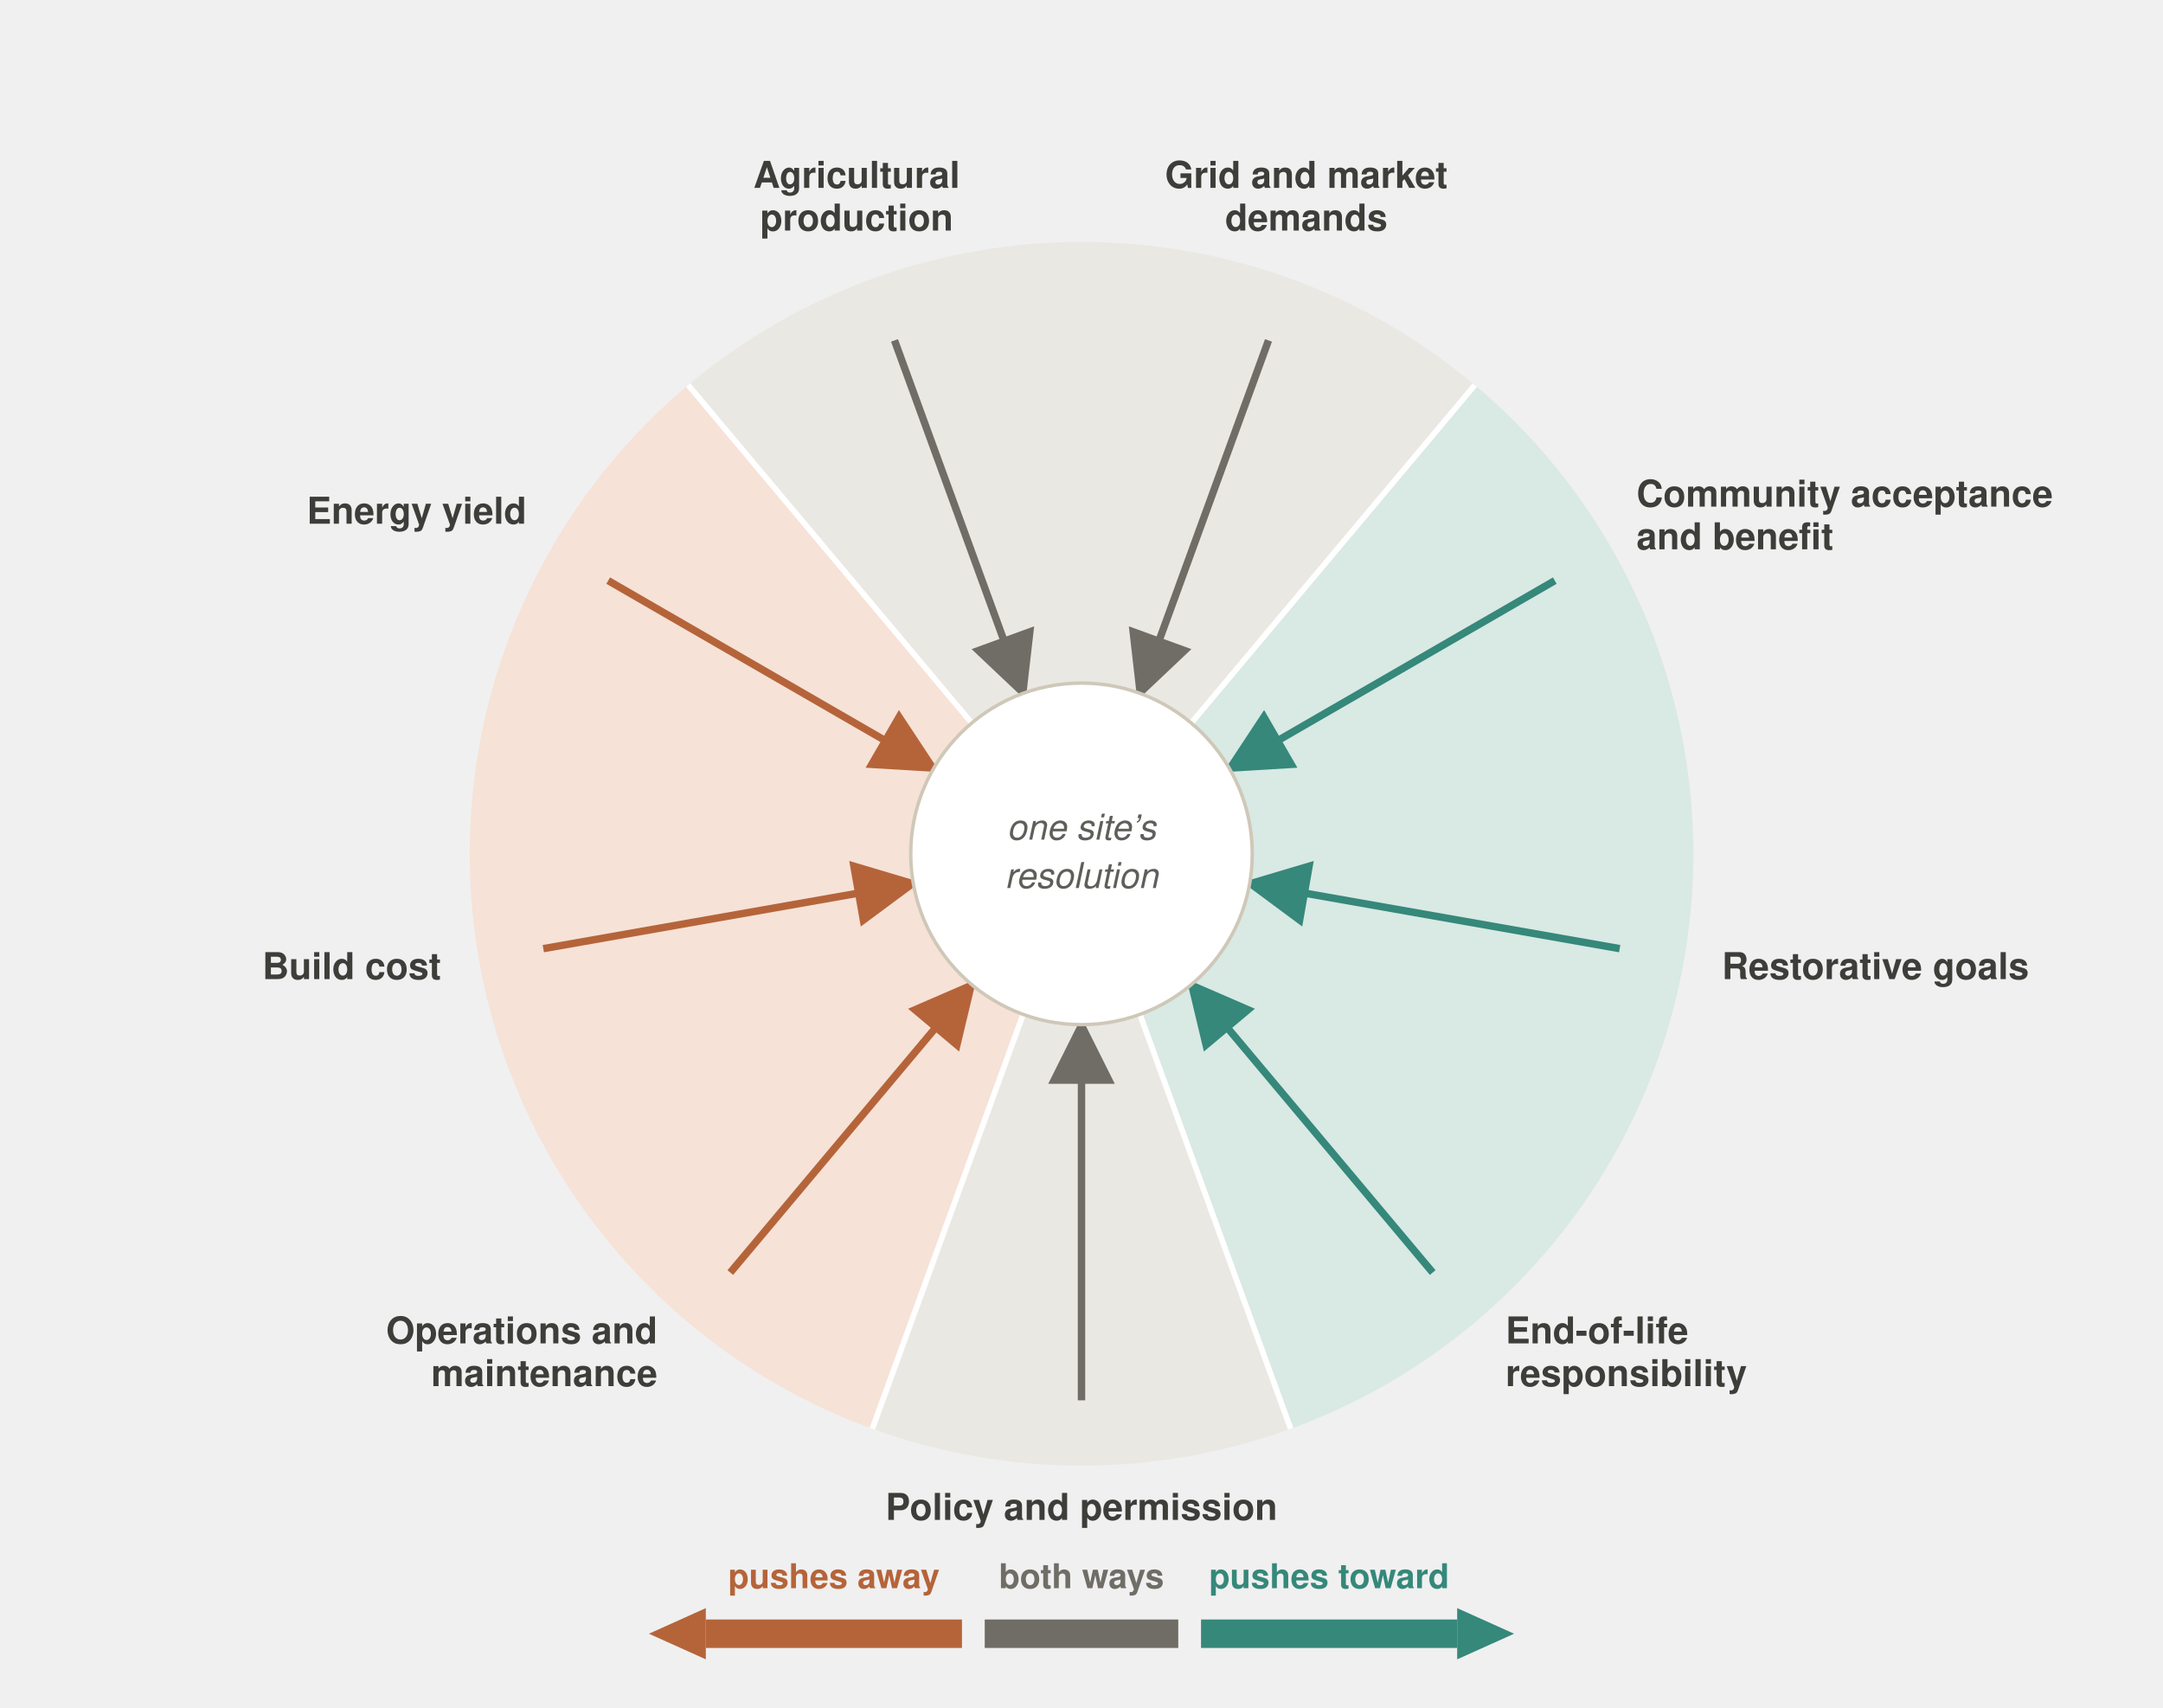
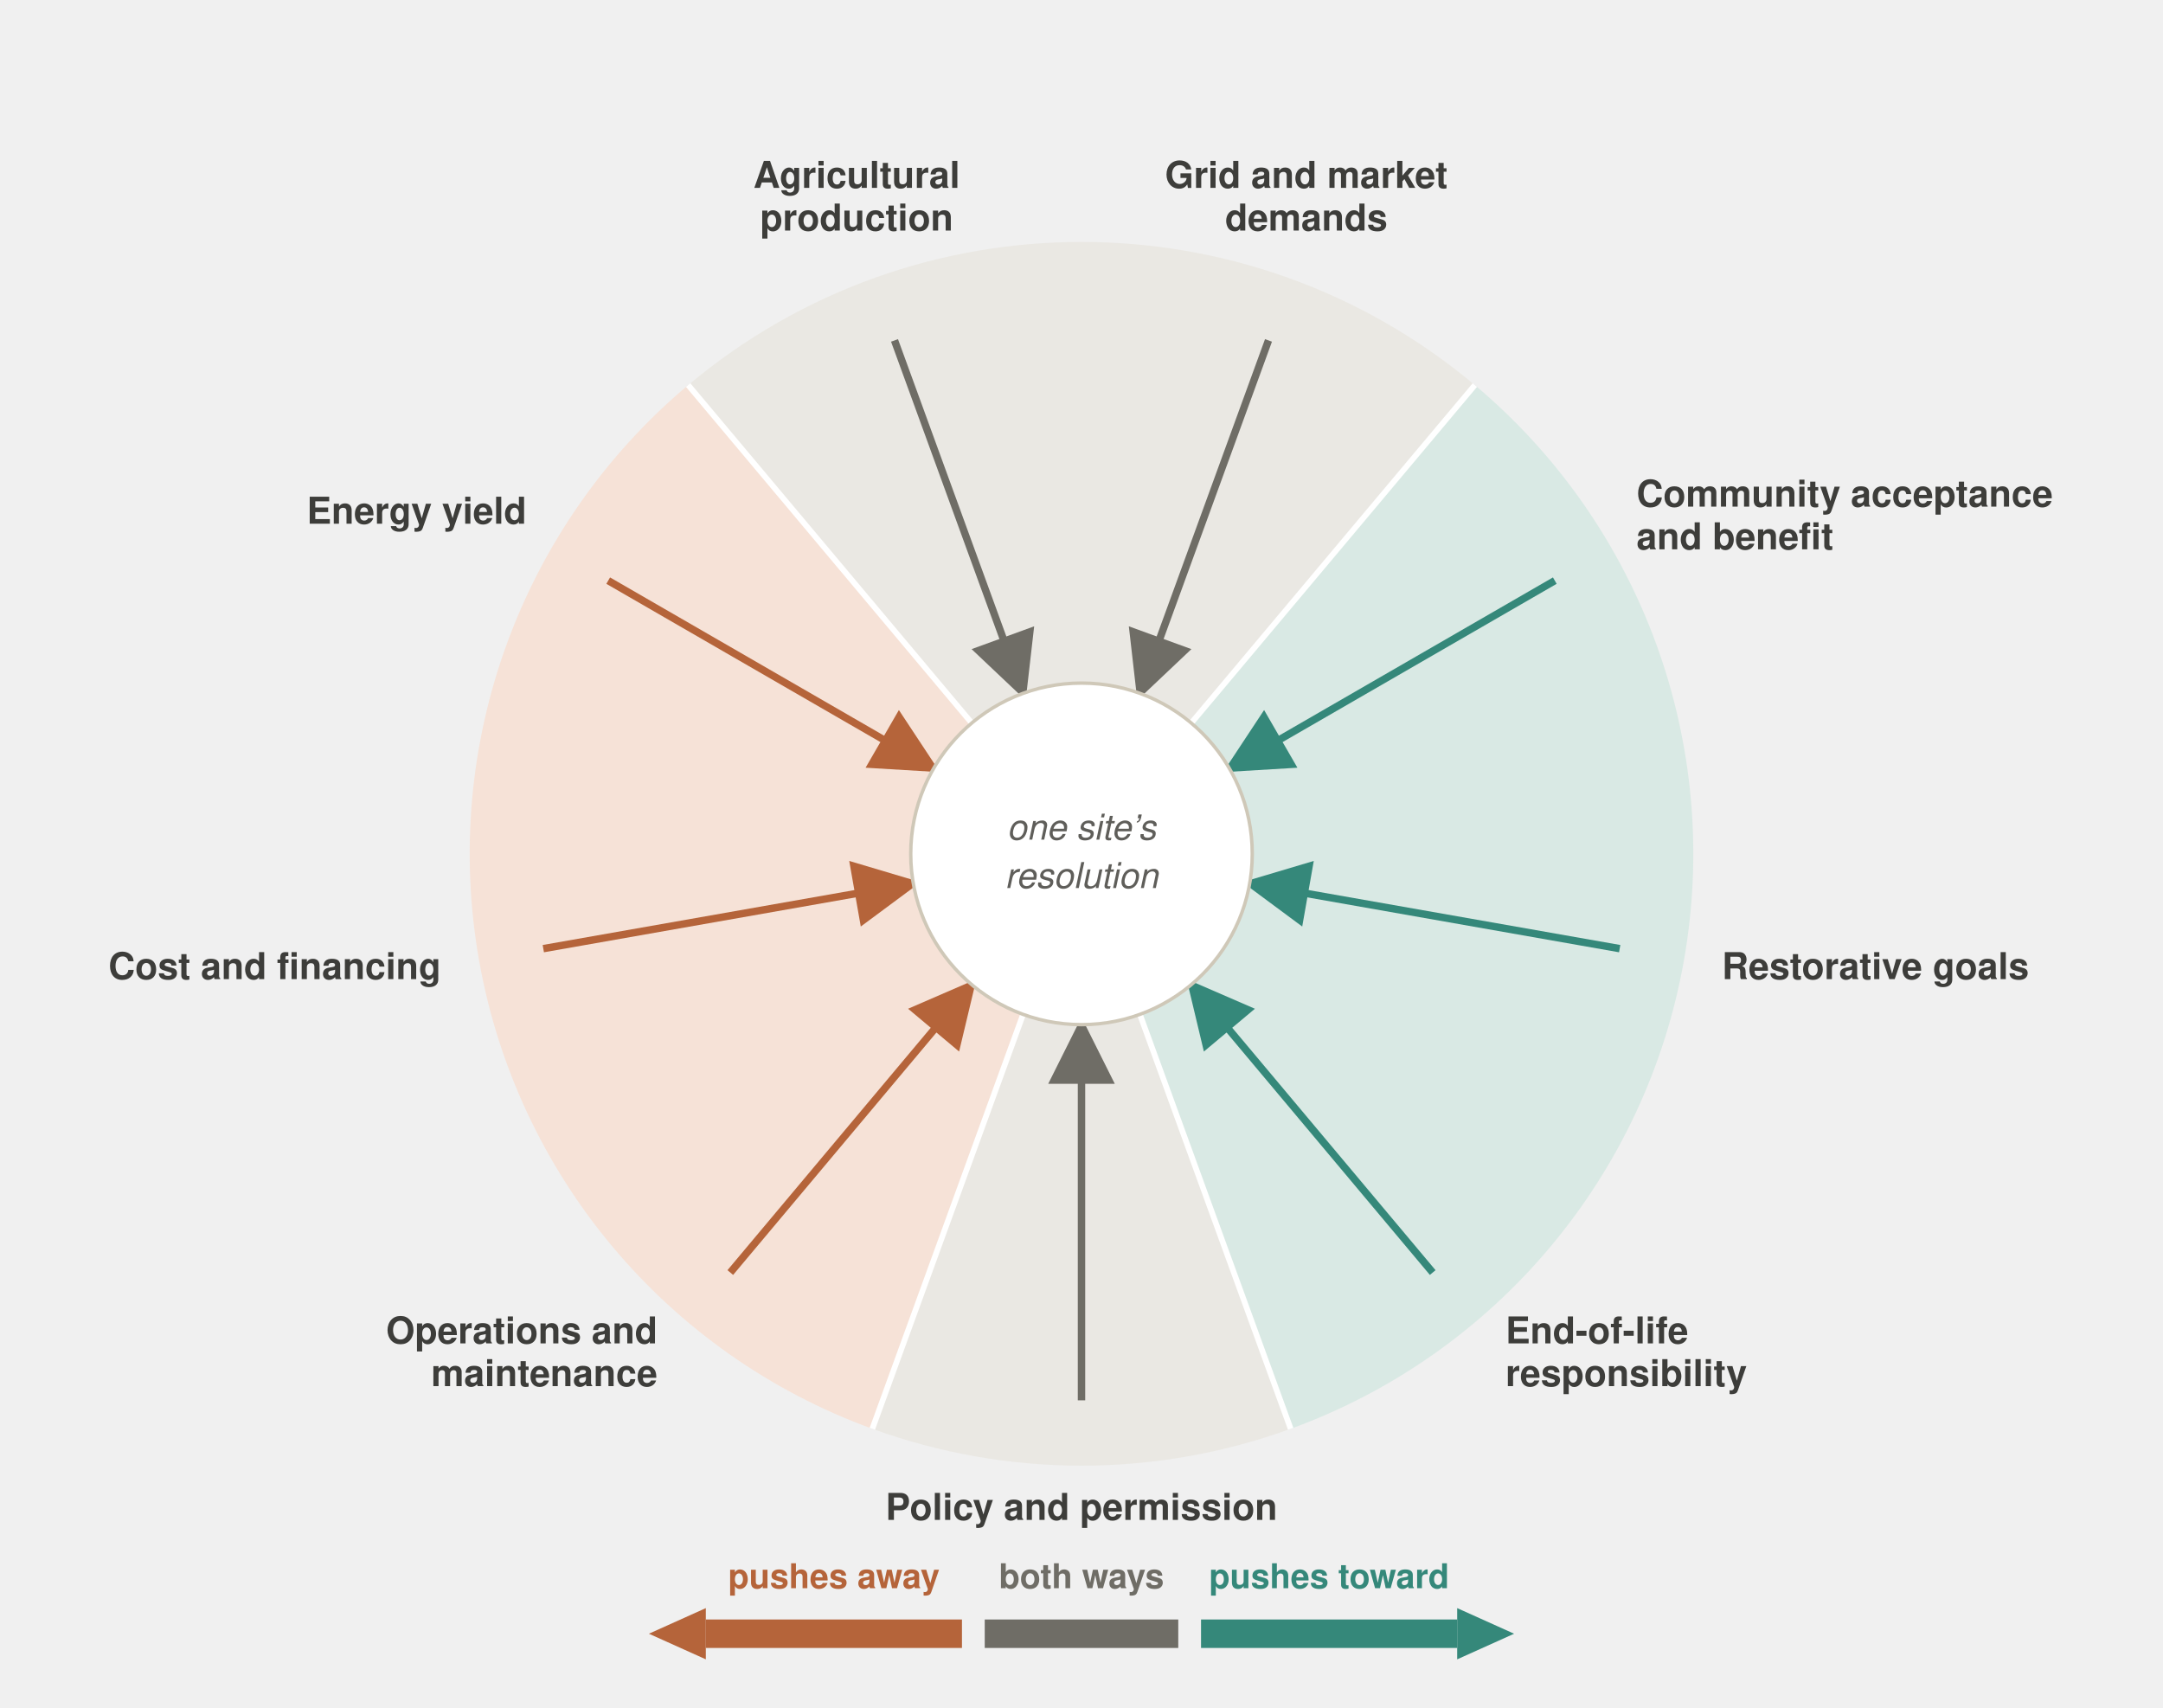
<svg xmlns="http://www.w3.org/2000/svg" width="760" height="600" viewBox="0 0 760 600" role="img">
  <style>
text{font-family:ui-sans-serif,system-ui,-apple-system,"Segoe UI",Helvetica,Arial,sans-serif}
.nm{font-size:13px;font-weight:600;fill:#3d3d3a}
.fn{font-size:11.5px;fill:#7a7973}
.ct{font-size:12.5px;font-style:italic;fill:#5f5e5a}
.lg{font-size:12px;font-weight:600}
</style>
  <defs>
    <marker id="Wt" markerWidth="9" markerHeight="9" refX="8" refY="4.5" orient="auto">
      <path d="M0,0 L9,4.5 L0,9 Z" fill="#35887a" />
    </marker>
    <marker id="Wa" markerWidth="9" markerHeight="9" refX="8" refY="4.5" orient="auto">
      <path d="M0,0 L9,4.5 L0,9 Z" fill="#b5643a" />
    </marker>
    <marker id="Wb" markerWidth="9" markerHeight="9" refX="8" refY="4.5" orient="auto">
      <path d="M0,0 L9,4.5 L0,9 Z" fill="#6f6d66" />
    </marker>
  </defs>
  <path d="M380,300 L241.8,135.3 A215,215 0 0 1 518.2,135.3 Z" fill="#eae8e3" />
  <path d="M380,300 L518.2,135.3 A215,215 0 0 1 453.5,502 Z" fill="#d9e9e4" />
  <path d="M380,300 L453.5,502 A215,215 0 0 1 306.5,502 Z" fill="#eae8e3" />
  <path d="M380,300 L306.5,502 A215,215 0 0 1 241.8,135.3 Z" fill="#f6e2d7" />
  <line x1="380" y1="300" x2="241.8" y2="135.3" stroke="#ffffff" stroke-width="2" />
  <line x1="380" y1="300" x2="518.2" y2="135.3" stroke="#ffffff" stroke-width="2" />
  <line x1="380" y1="300" x2="453.5" y2="502" stroke="#ffffff" stroke-width="2" />
  <line x1="380" y1="300" x2="306.5" y2="502" stroke="#ffffff" stroke-width="2" />
  <line x1="314.3" y1="119.6" x2="359.5" y2="243.6" stroke="#6f6d66" stroke-width="2.6" marker-end="url(#Wb)" />
  <text class="nm" x="301" y="66" text-anchor="middle">Agricultural</text>
  <text class="nm" x="301" y="81" text-anchor="middle">production</text>
  <line x1="445.7" y1="119.6" x2="400.5" y2="243.6" stroke="#6f6d66" stroke-width="2.6" marker-end="url(#Wb)" />
  <text class="nm" x="459" y="66" text-anchor="middle">Grid and market</text>
  <text class="nm" x="459" y="81" text-anchor="middle">demands</text>
  <line x1="546.3" y1="204" x2="432" y2="270" stroke="#35887a" stroke-width="2.6" marker-end="url(#Wt)" />
  <text class="nm" x="575" y="178" text-anchor="start">Community acceptance</text>
  <text class="nm" x="575" y="193" text-anchor="start">and benefit</text>
  <line x1="569.1" y1="333.3" x2="439.1" y2="310.4" stroke="#35887a" stroke-width="2.6" marker-end="url(#Wt)" />
  <text class="nm" x="605" y="344" text-anchor="start">Restorative goals</text>
  <line x1="503.4" y1="447.1" x2="418.6" y2="346" stroke="#35887a" stroke-width="2.6" marker-end="url(#Wt)" />
  <text class="nm" x="529" y="472" text-anchor="start">End-of-life</text>
  <text class="nm" x="529" y="487" text-anchor="start">responsibility</text>
  <line x1="380" y1="492" x2="380" y2="360" stroke="#6f6d66" stroke-width="2.6" marker-end="url(#Wb)" />
  <text class="nm" x="380" y="534" text-anchor="middle">Policy and permission</text>
  <line x1="256.6" y1="447.1" x2="341.4" y2="346" stroke="#b5643a" stroke-width="2.6" marker-end="url(#Wa)" />
  <text class="nm" x="231" y="472" text-anchor="end">Operations and</text>
  <text class="nm" x="231" y="487" text-anchor="end">maintenance</text>
  <line x1="190.9" y1="333.3" x2="320.9" y2="310.4" stroke="#b5643a" stroke-width="2.6" marker-end="url(#Wa)" />
-   <text class="nm" x="155" y="344" text-anchor="end">Build cost</text>
+   <text class="nm" x="155" y="344" text-anchor="end">Cost and financing</text>
  <line x1="213.7" y1="204" x2="328" y2="270" stroke="#b5643a" stroke-width="2.6" marker-end="url(#Wa)" />
  <text class="nm" x="185" y="184" text-anchor="end">Energy yield</text>
  <circle cx="380" cy="300" r="60" fill="#ffffff" stroke="#cfc8b8" stroke-width="1.2" />
  <text class="ct" x="380" y="295" text-anchor="middle">one site’s</text>
  <text class="ct" x="380" y="312" text-anchor="middle">resolution</text>
  <text class="lg" x="293" y="558" text-anchor="middle" fill="#b5643a">pushes away</text>
  <text class="lg" x="380" y="558" text-anchor="middle" fill="#6f6d66">both ways</text>
  <text class="lg" x="467" y="558" text-anchor="middle" fill="#35887a">pushes toward</text>
  <polygon points="228,574 248,565 248,583" fill="#b5643a" />
  <rect x="248" y="569" width="90" height="10" fill="#b5643a" />
  <rect x="346" y="569" width="68" height="10" fill="#6f6d66" />
  <rect x="422" y="569" width="90" height="10" fill="#35887a" />
  <polygon points="532,574 512,565 512,583" fill="#35887a" />
</svg>
